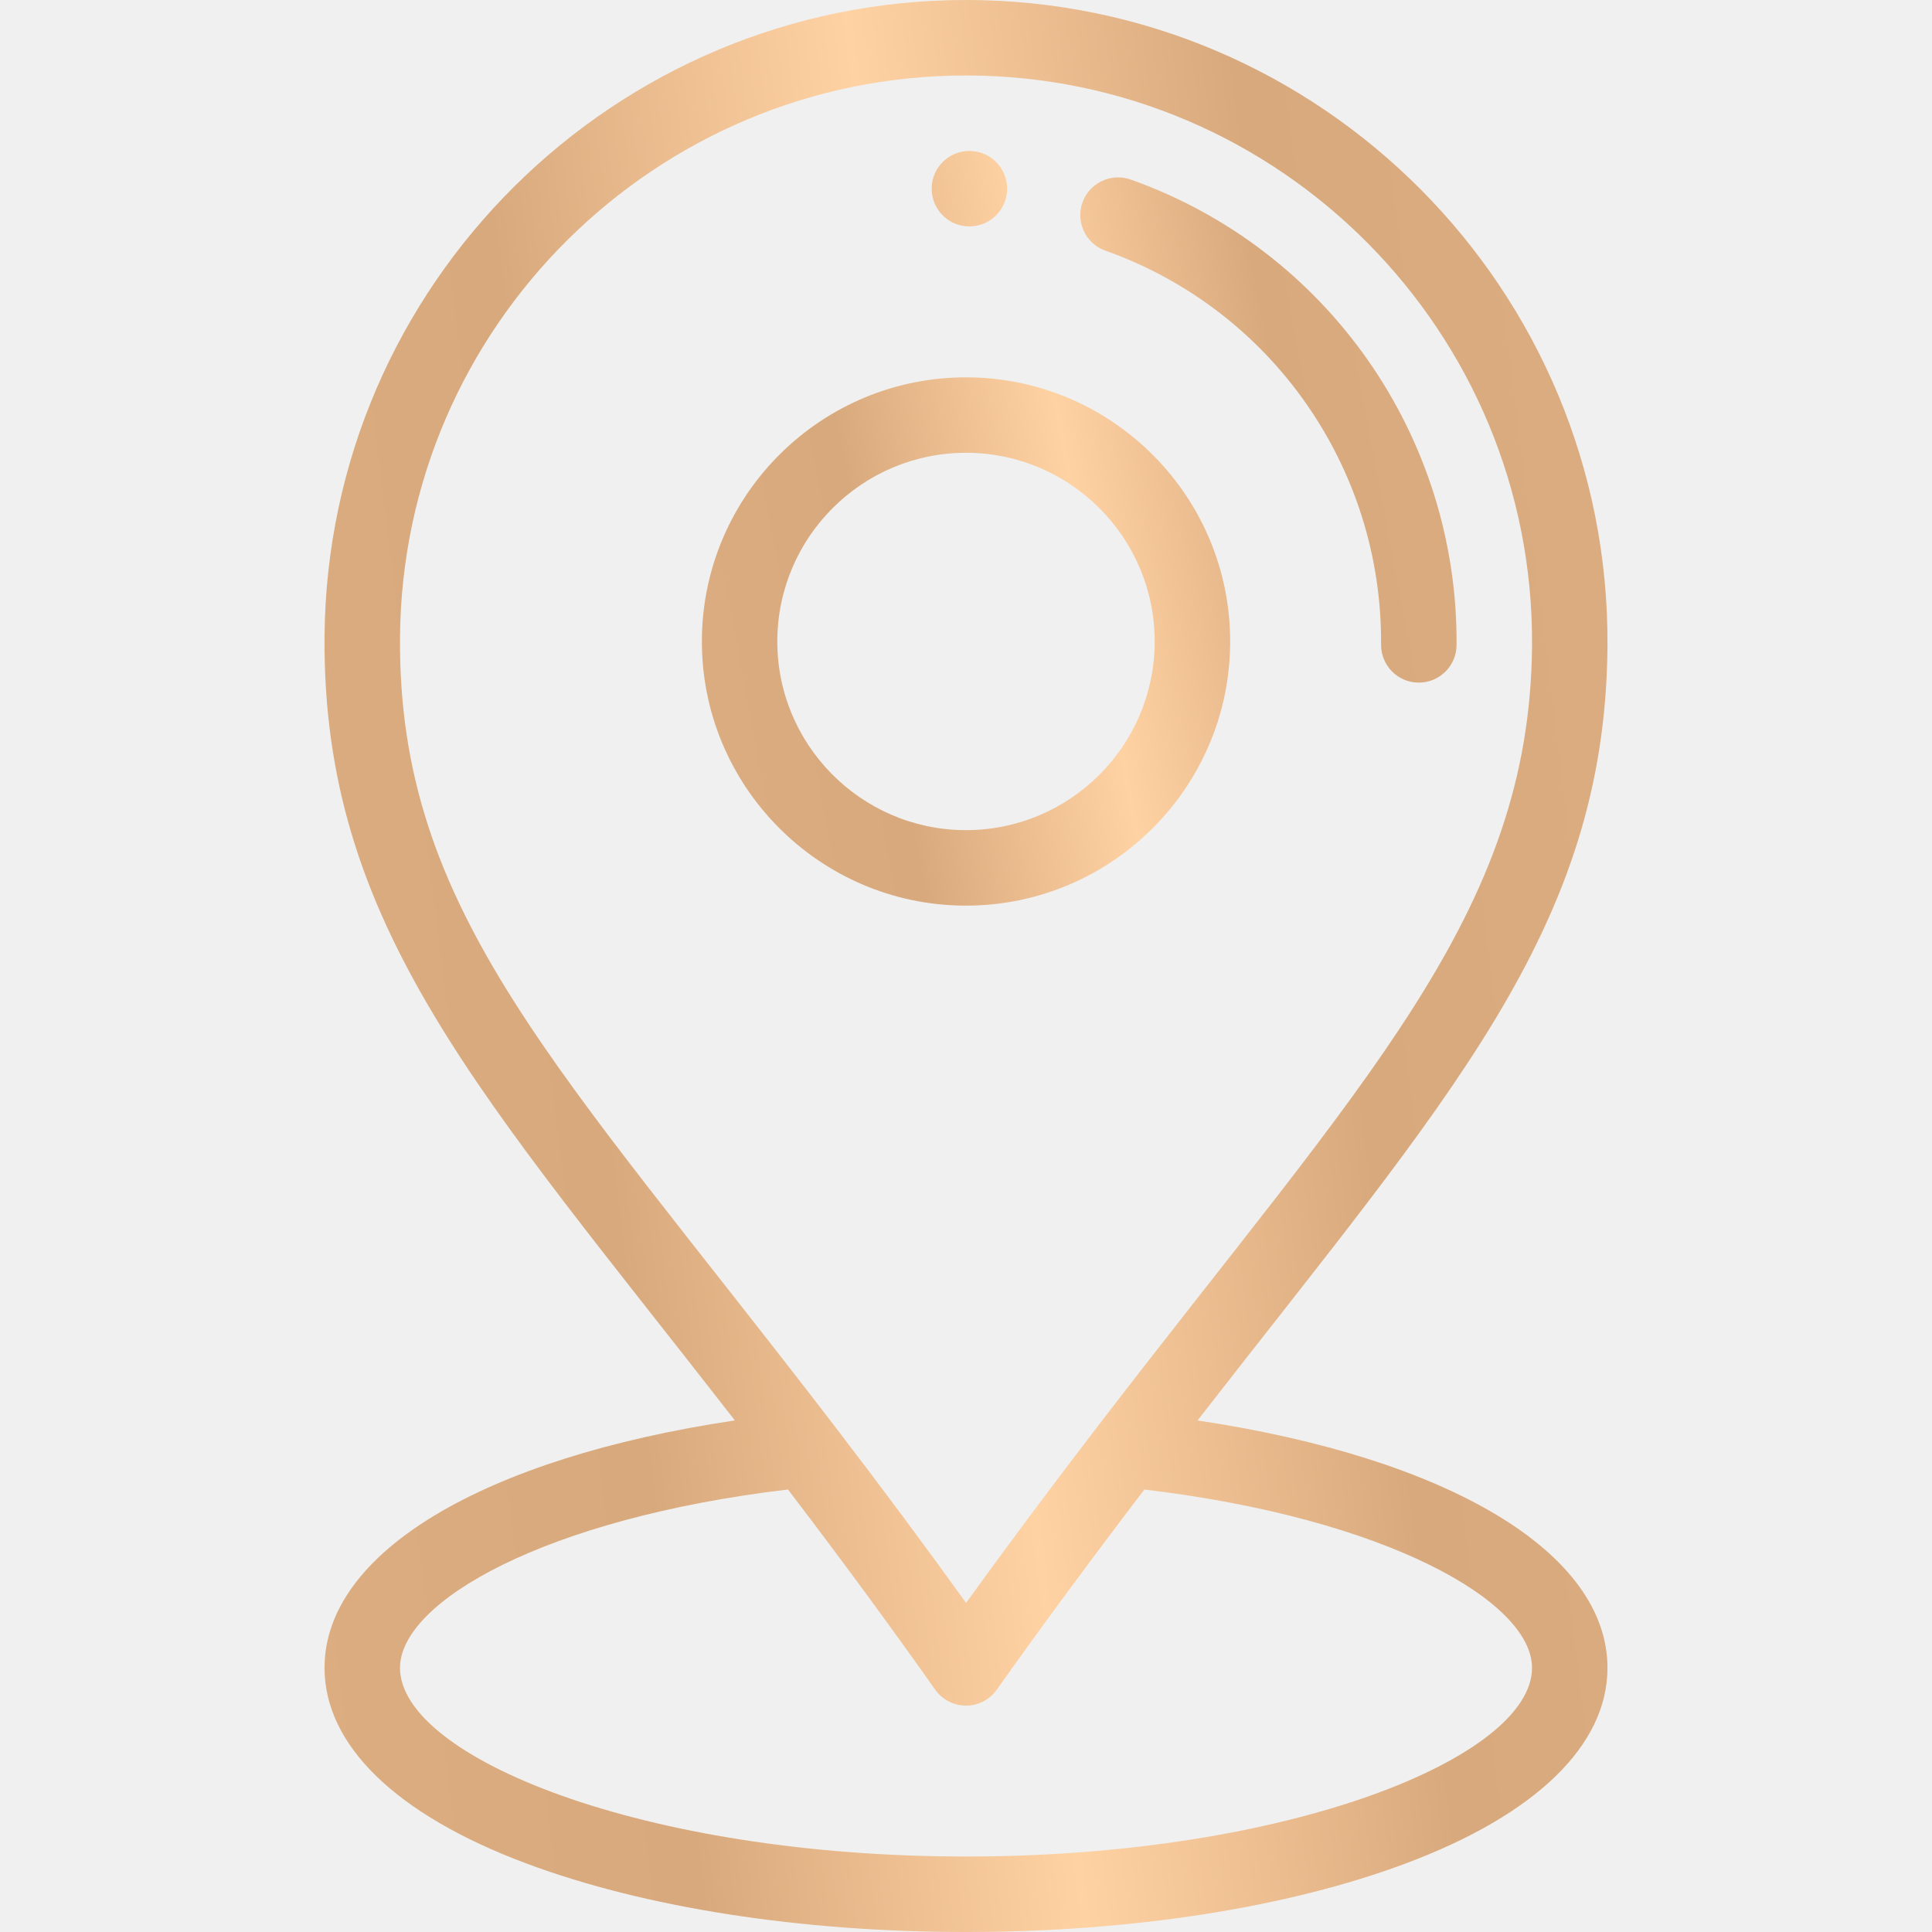
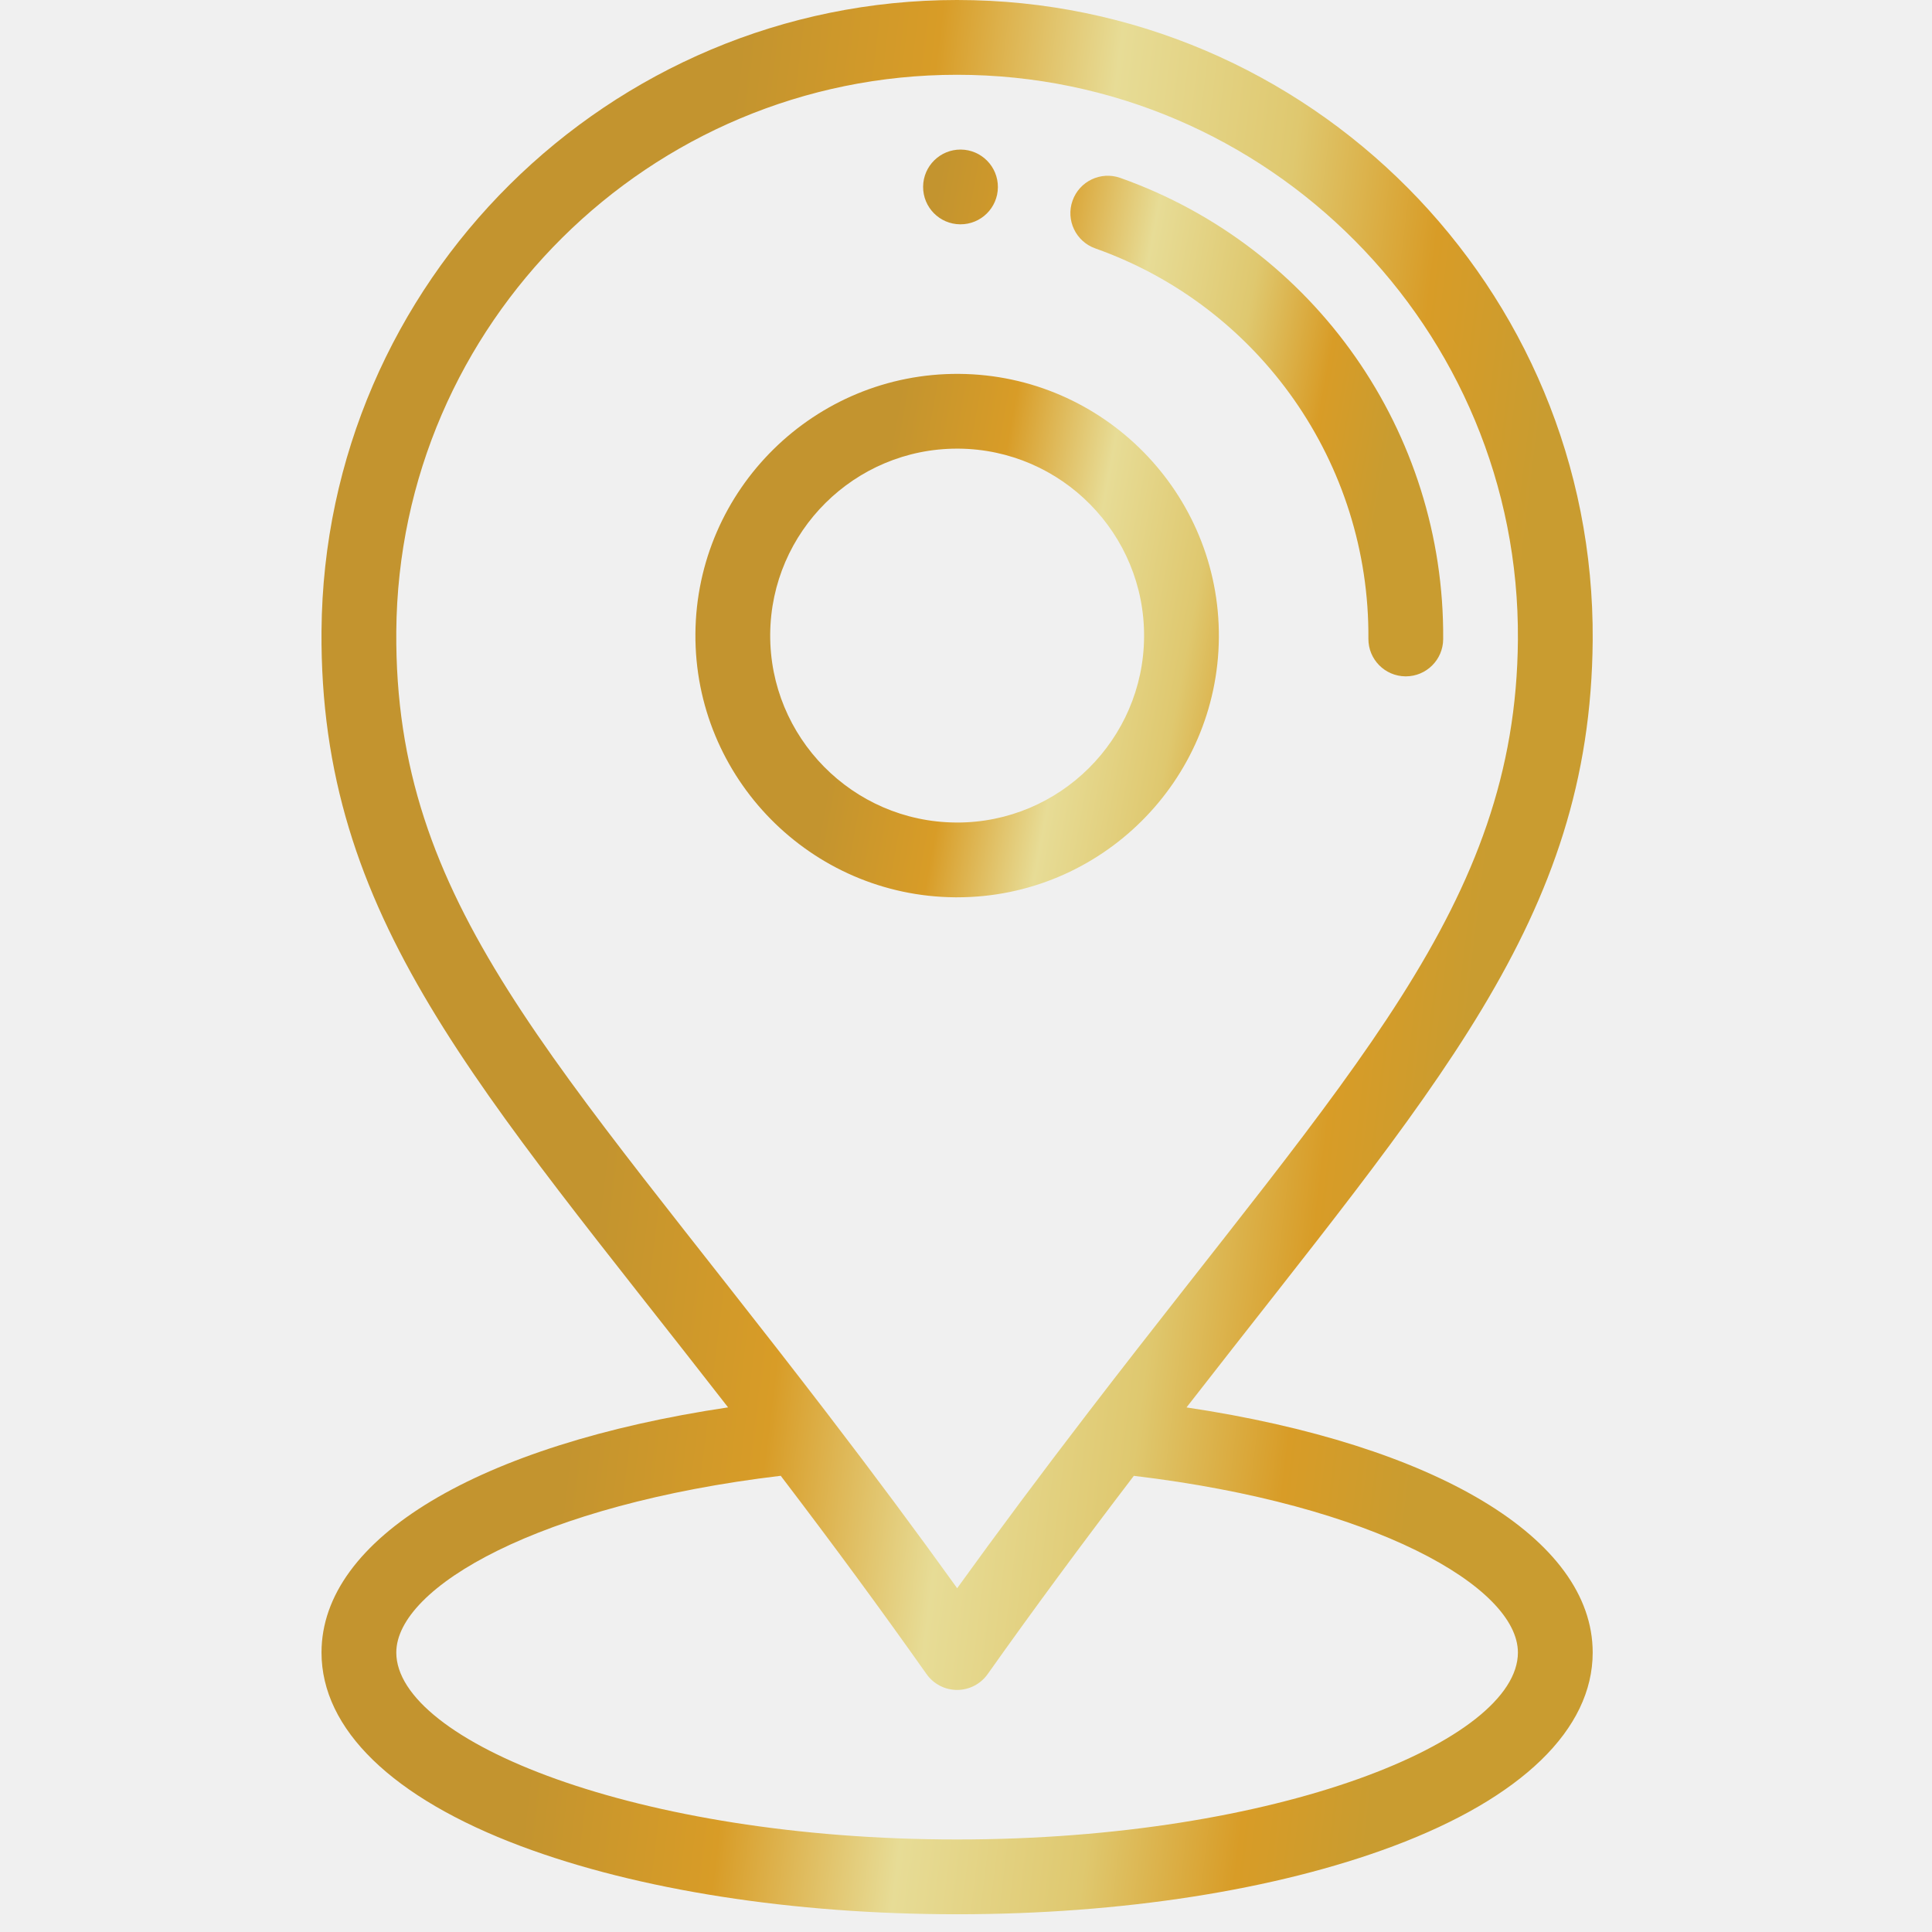
- <svg xmlns="http://www.w3.org/2000/svg" width="44" height="44" viewBox="0 0 44 44" fill="none">
-   <path d="M22.084 3.438C21.609 3.434 21.221 3.817 21.218 4.291C21.215 4.765 21.596 5.153 22.071 5.156C22.546 5.16 22.933 4.778 22.937 4.304C22.94 3.829 22.559 3.442 22.084 3.438ZM22.045 8.594C18.727 8.57 16.01 11.247 15.985 14.564C15.96 17.881 18.638 20.6 21.955 20.625L22.001 20.625C25.297 20.625 27.991 17.956 28.016 14.654C28.041 11.338 25.362 8.619 22.045 8.594ZM22.001 18.906L21.968 18.906C19.599 18.888 17.685 16.946 17.703 14.577C17.721 12.218 19.645 10.312 21.999 10.312L22.032 10.312C24.402 10.33 26.315 12.272 26.297 14.642C26.279 17 24.355 18.906 22.001 18.906ZM25.75 4.089C25.303 3.931 24.811 4.165 24.652 4.612C24.494 5.06 24.728 5.551 25.175 5.709C28.961 7.051 31.483 10.656 31.453 14.68C31.45 15.155 31.831 15.543 32.306 15.546H32.313C32.784 15.546 33.168 15.166 33.172 14.693C33.208 9.937 30.225 5.675 25.75 4.089Z" fill="url(#paint0_linear_931_20734)" />
-   <path d="M27.273 32.35C32.989 24.993 36.561 21.156 36.609 14.719C36.67 6.62 30.097 0 21.999 0C13.995 0 7.452 6.482 7.391 14.5C7.342 21.112 10.98 24.943 16.736 32.349C11.01 33.205 7.391 35.355 7.391 37.984C7.391 39.746 9.019 41.327 11.976 42.435C14.667 43.444 18.227 44 22 44C25.774 44 29.334 43.444 32.025 42.435C34.981 41.326 36.609 39.746 36.609 37.984C36.609 35.356 32.994 33.207 27.273 32.35ZM9.11 14.513C9.163 7.438 14.936 1.719 21.999 1.719C29.146 1.719 34.944 7.561 34.891 14.706C34.845 20.82 31.057 24.587 25.009 32.471C23.93 33.877 22.939 35.205 22.002 36.505C21.067 35.205 20.096 33.9 19.001 32.47C12.703 24.256 9.063 20.774 9.11 14.513ZM22 42.281C14.623 42.281 9.11 40.013 9.11 37.984C9.11 36.48 12.405 34.58 17.946 33.922C19.171 35.529 20.245 36.989 21.298 38.48C21.378 38.593 21.483 38.684 21.605 38.747C21.727 38.811 21.862 38.844 22 38.844H22C22.138 38.844 22.273 38.811 22.395 38.748C22.517 38.685 22.622 38.593 22.701 38.481C23.745 37.01 24.848 35.514 26.062 33.923C31.598 34.581 34.891 36.481 34.891 37.984C34.891 40.013 29.378 42.281 22 42.281Z" fill="url(#paint1_linear_931_20734)" />
+ <svg xmlns="http://www.w3.org/2000/svg" width="75" height="75" viewBox="0 0 75 75" fill="none">
+   <g clip-path="url(#clip0_2531_1226)">
+     <path d="M37.298 5.806C36.496 5.8 35.841 6.446 35.835 7.247C35.829 8.048 36.474 8.703 37.276 8.708C38.078 8.714 38.732 8.07 38.738 7.269C38.744 6.468 38.099 5.813 37.298 5.806ZM37.232 14.514C31.628 14.474 27.039 18.995 26.996 24.597C26.954 30.199 31.478 34.791 37.08 34.833L37.158 34.833C42.724 34.833 47.273 30.326 47.316 24.75C47.358 19.148 42.834 14.556 37.232 14.514ZM37.157 31.931L37.102 31.93C33.1 31.9 29.869 28.62 29.899 24.619C29.929 20.636 33.178 17.416 37.155 17.416L37.21 17.416C41.212 17.447 44.443 20.727 44.413 24.728C44.383 28.711 41.133 31.931 37.157 31.931ZM43.489 6.906C42.733 6.639 41.904 7.034 41.636 7.79C41.368 8.545 41.763 9.375 42.519 9.643C48.912 11.908 53.172 17.997 53.121 24.794C53.115 25.595 53.76 26.25 54.562 26.256H54.573C55.369 26.256 56.018 25.613 56.024 24.815C56.084 16.782 51.047 9.585 43.489 6.906Z" fill="url(#paint0_linear_2531_1226)" />
+     <path d="M46.06 54.636C55.714 42.21 61.746 35.731 61.828 24.859C61.93 11.181 50.83 0 37.152 0C23.635 0 12.584 10.947 12.481 24.489C12.398 35.655 18.543 42.126 28.264 54.634C18.594 56.079 12.481 59.71 12.481 64.151C12.481 67.126 15.231 69.796 20.224 71.668C24.769 73.372 30.782 74.311 37.155 74.311C43.528 74.311 49.54 73.372 54.085 71.668C59.078 69.796 61.828 67.126 61.828 64.151C61.828 59.713 55.721 56.083 46.06 54.636ZM15.384 24.511C15.475 12.562 25.224 2.903 37.153 2.903C49.222 2.903 59.015 12.771 58.925 24.837C58.848 35.162 52.45 41.524 42.236 54.84C40.414 57.214 38.741 59.458 37.157 61.654C35.578 59.457 33.938 57.252 32.089 54.839C21.452 40.966 15.305 35.084 15.384 24.511ZM37.155 71.408C24.694 71.408 15.384 67.577 15.384 64.151C15.384 61.611 20.95 58.402 30.308 57.29C32.377 60.005 34.19 62.47 35.969 64.989C36.103 65.178 36.28 65.333 36.486 65.44C36.693 65.547 36.921 65.603 37.153 65.603H37.155C37.386 65.603 37.615 65.547 37.821 65.441C38.027 65.334 38.205 65.18 38.339 64.991C40.101 62.505 41.964 59.978 44.015 57.292C53.364 58.404 58.925 61.613 58.925 64.151C58.925 67.577 49.615 71.408 37.155 71.408Z" fill="url(#paint1_linear_2531_1226)" />
+   </g>
  <defs>
-     <linearGradient id="paint0_linear_931_20734" x1="33.172" y1="3.438" x2="13.449" y2="7.149" gradientUnits="userSpaceOnUse">
-       <stop stop-color="#DCAD81" />
-       <stop offset="0.25" stop-color="#D8A97C" />
-       <stop offset="0.5" stop-color="#FFD2A4" />
-       <stop offset="0.75" stop-color="#D8A97C" />
-       <stop offset="1" stop-color="#DCAD81" />
+     <linearGradient id="paint0_linear_2531_1226" x1="36.669" y1="5.806" x2="55.407" y2="9.268" gradientUnits="userSpaceOnUse">
+       <stop stop-color="#C3942F" />
+       <stop offset="0.234" stop-color="#D89C27" />
+       <stop offset="0.449" stop-color="#E7DC96" />
+       <stop offset="0.669" stop-color="#DFC86F" />
+       <stop offset="0.849" stop-color="#D89C27" />
+       <stop offset="1" stop-color="#C99C30" />
    </linearGradient>
-     <linearGradient id="paint1_linear_931_20734" x1="36.61" y1="5.2452e-06" x2="2.427" y2="4.271" gradientUnits="userSpaceOnUse">
-       <stop stop-color="#DCAD81" />
-       <stop offset="0.25" stop-color="#D8A97C" />
-       <stop offset="0.5" stop-color="#FFD2A4" />
-       <stop offset="0.75" stop-color="#D8A97C" />
-       <stop offset="1" stop-color="#DCAD81" />
+     <linearGradient id="paint1_linear_2531_1226" x1="28.924" y1="-6.06967e-07" x2="61.378" y2="3.982" gradientUnits="userSpaceOnUse">
+       <stop stop-color="#C3942F" />
+       <stop offset="0.234" stop-color="#D89C27" />
+       <stop offset="0.449" stop-color="#E7DC96" />
+       <stop offset="0.669" stop-color="#DFC86F" />
+       <stop offset="0.849" stop-color="#D89C27" />
+       <stop offset="1" stop-color="#C99C30" />
    </linearGradient>
+     <clipPath id="clip0_2531_1226">
+       <rect width="74.311" height="74.311" fill="white" />
+     </clipPath>
  </defs>
</svg>
